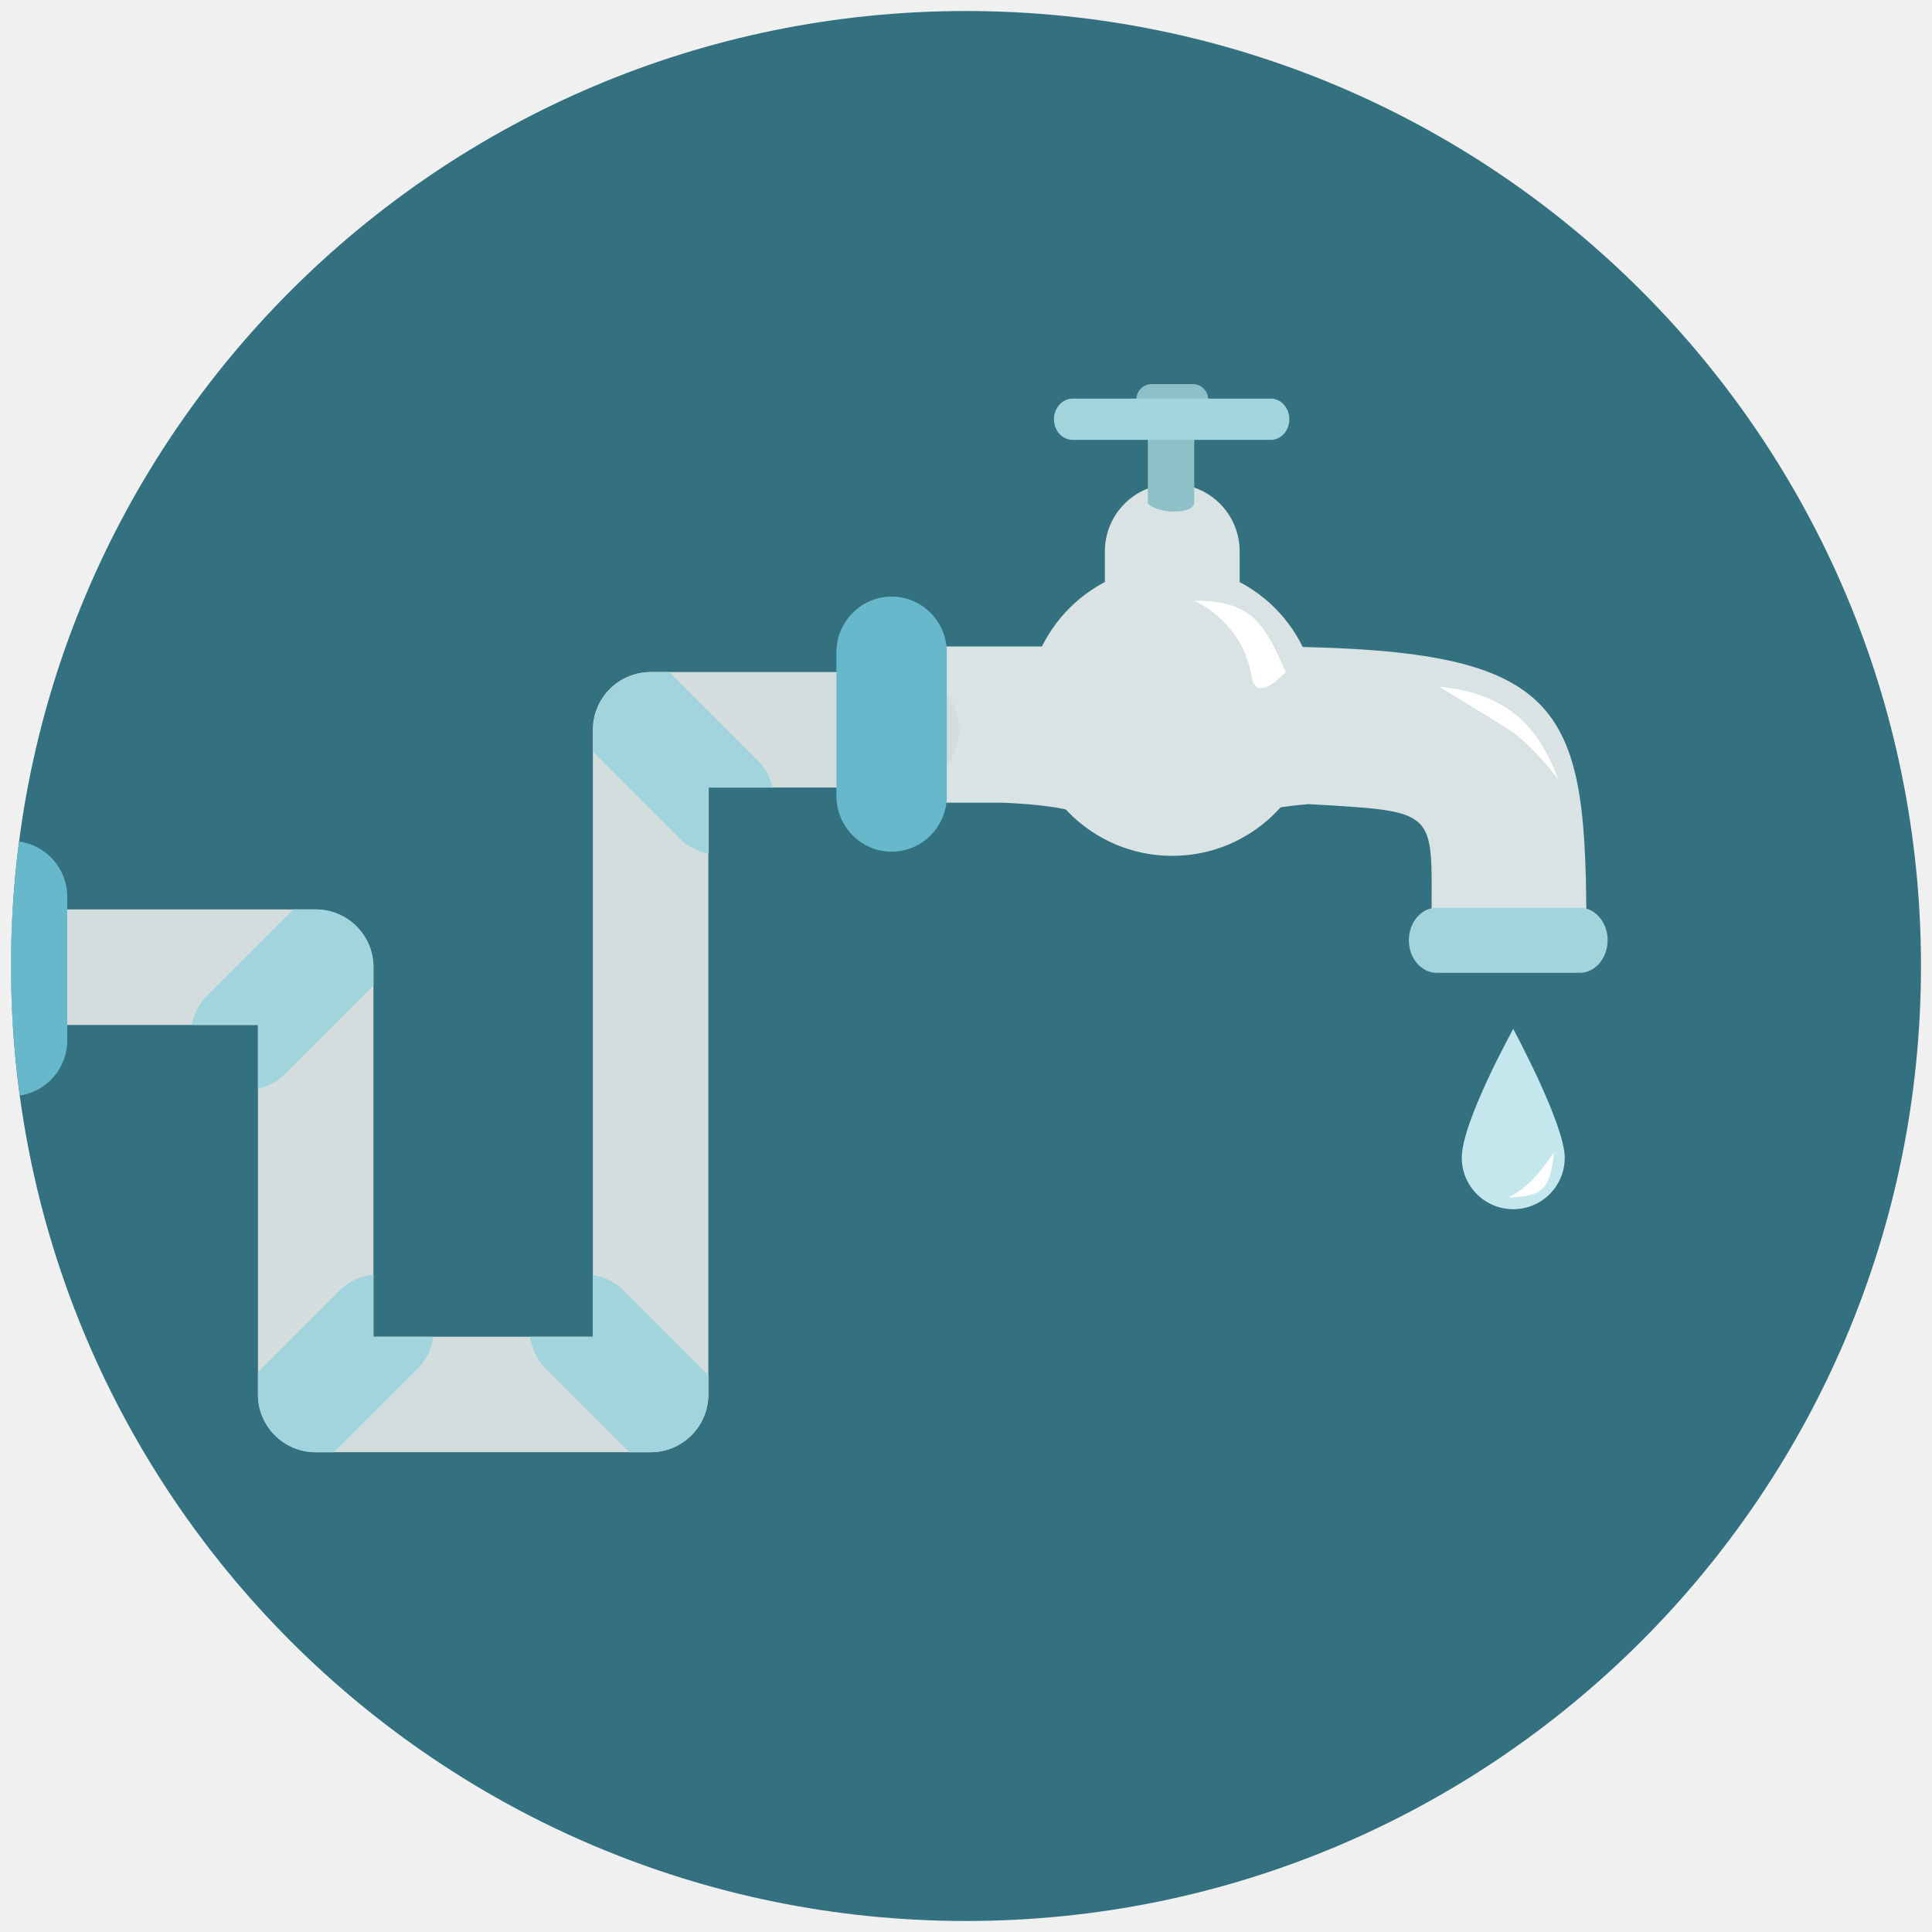
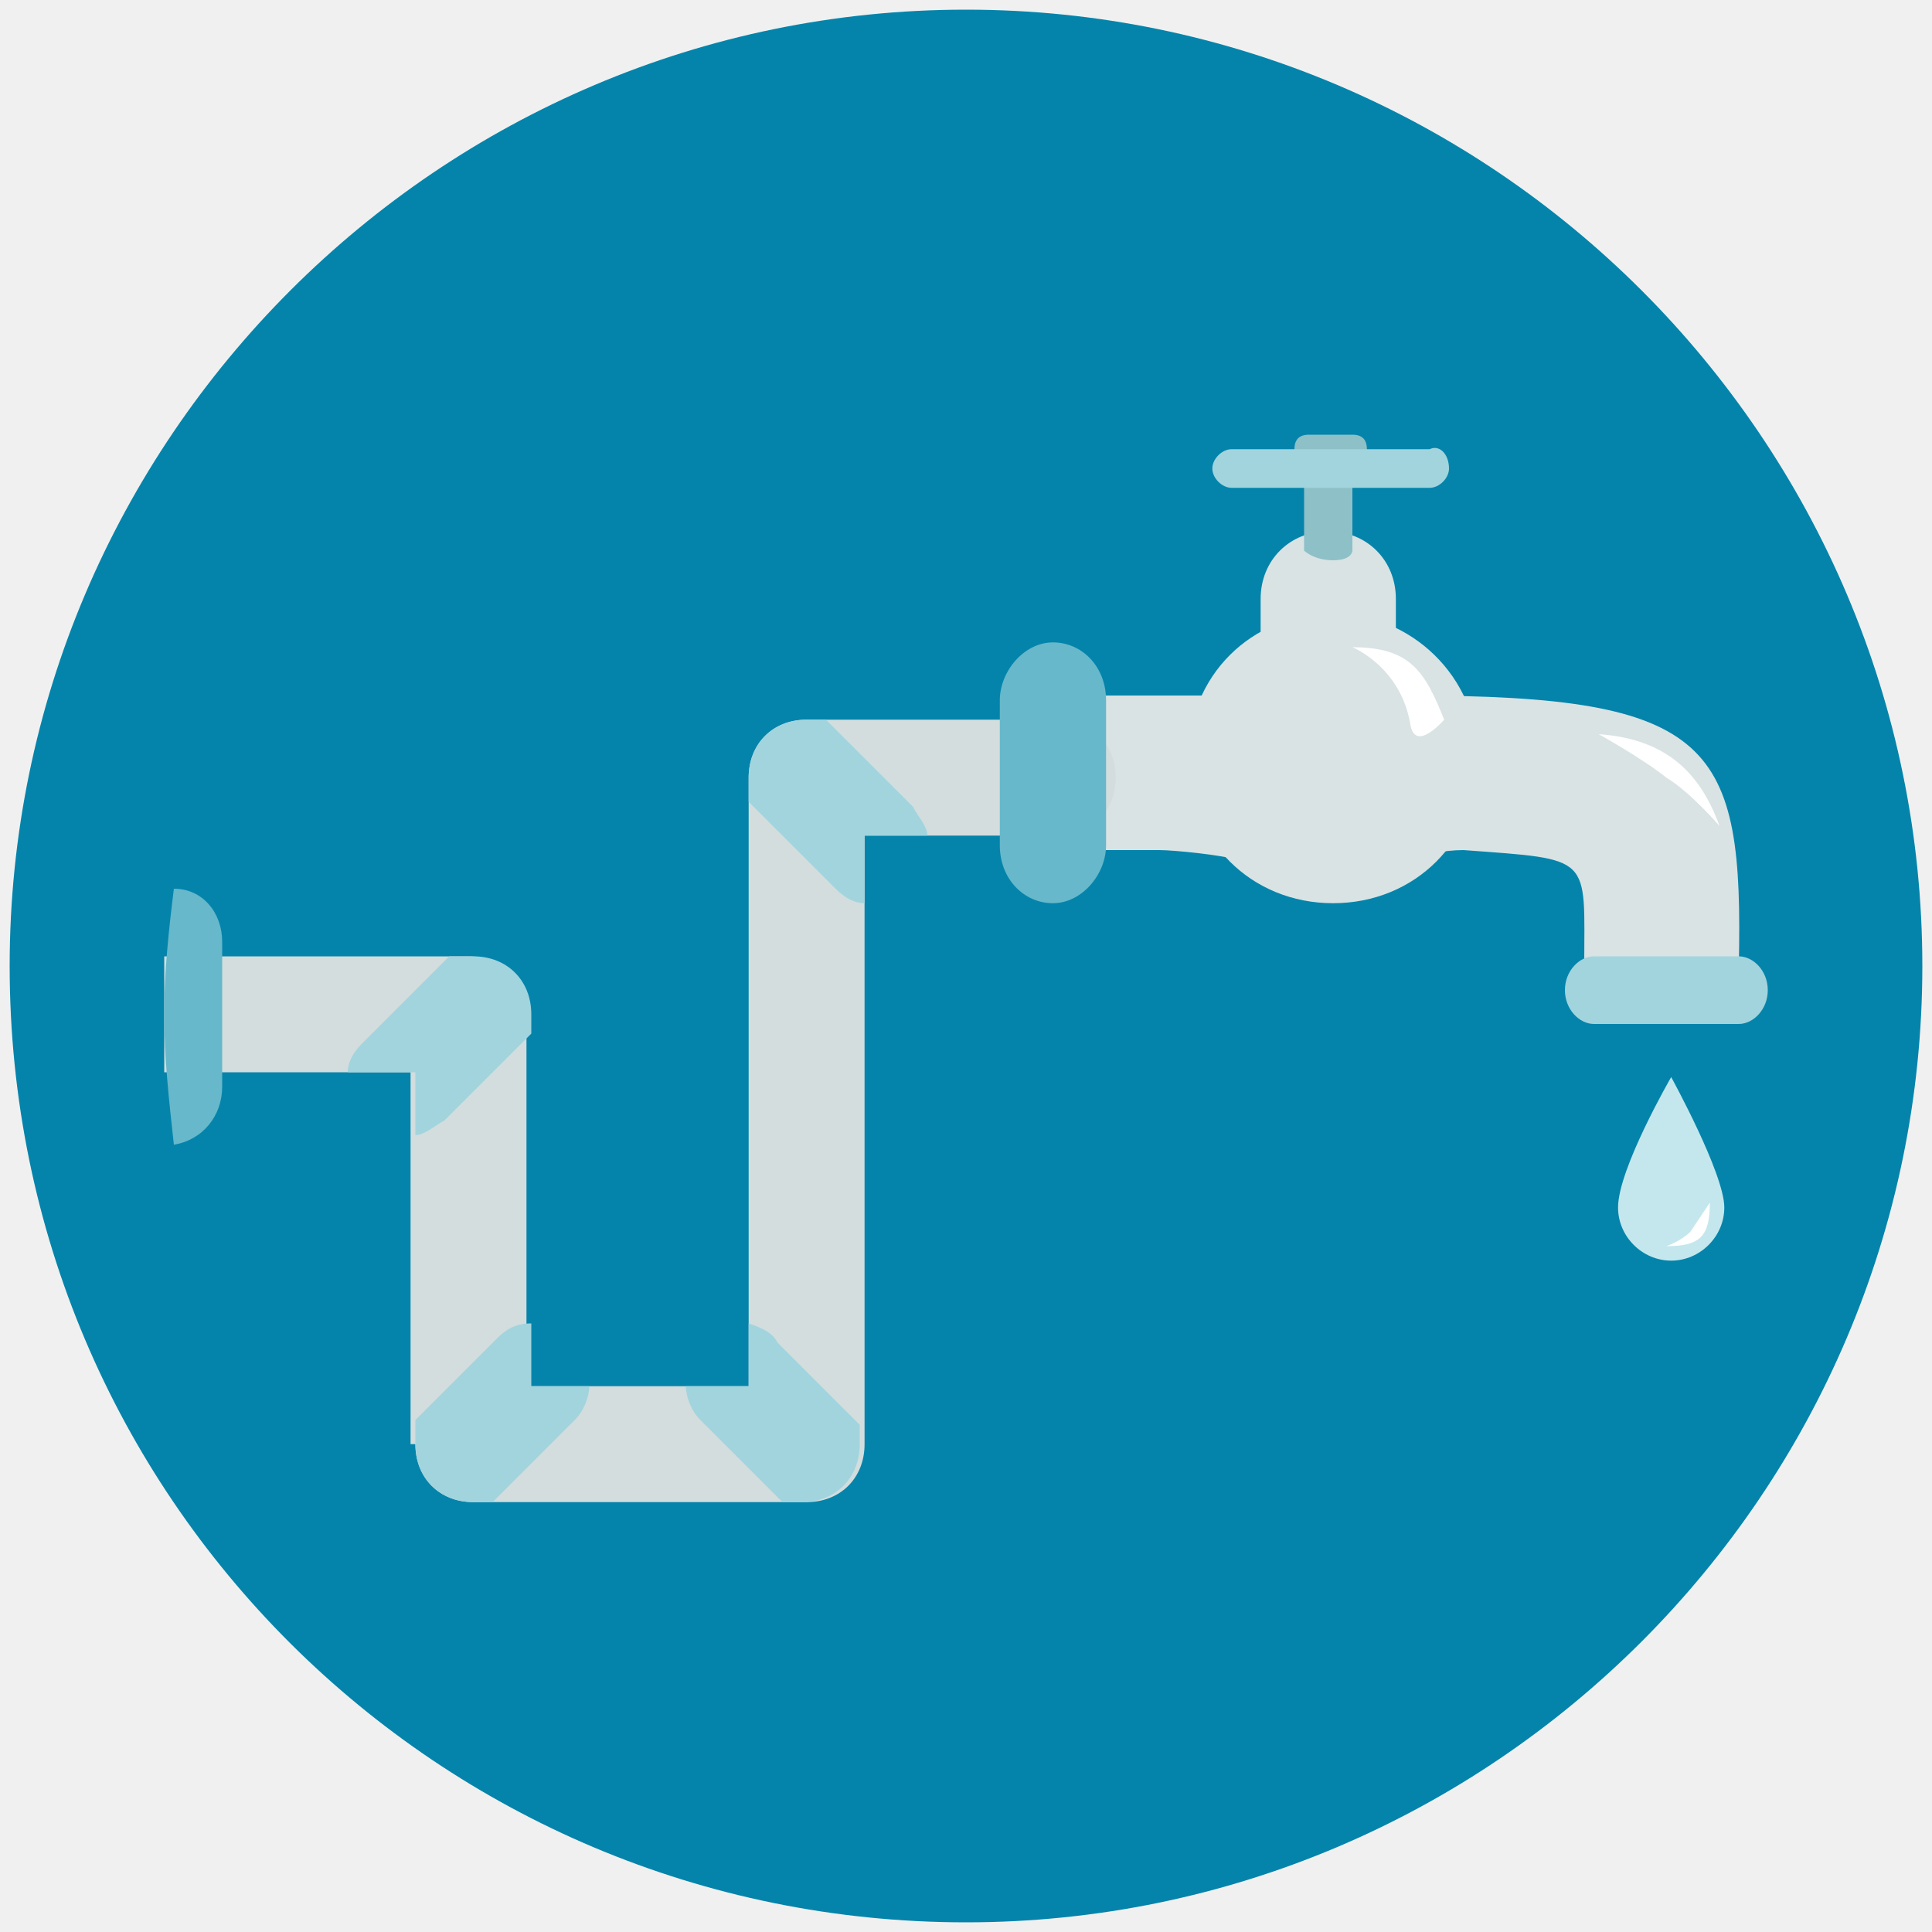
- <svg xmlns="http://www.w3.org/2000/svg" version="1.1" id="Layer_1" x="0px" y="0px" width="512px" height="512px" viewBox="0 0 512 512" enable-background="new 0 0 512 512" xml:space="preserve">
-   <g>
+ <svg xmlns="http://www.w3.org/2000/svg" version="1.1" x="0px" y="0px" viewBox="87.3 697.8 40 40" style="enable-background:new 87.3 697.8 40 40;" xml:space="preserve">
+   <style type="text/css">
+ 	.st0{fill:#49A0AE;}
+ 	.st1{fill:#343434;}
+ 	.st2{fill:#2F2F2F;}
+ 	.st3{fill:#317263;}
+ 	.st4{fill:#E6AF82;}
+ 	.st5{fill:#363635;}
+ 	.st6{fill:#303030;}
+ 	.st7{fill:#E2E2E2;}
+ 	.st8{fill:#EAEAEA;}
+ 	.st9{fill:#FABE8E;}
+ 	.st10{fill:#F6F6F6;}
+ 	.st11{fill:#FEFEFE;}
+ 	.st12{fill:#C5C3C3;}
+ 	.st13{fill:#D14241;}
+ 	.st14{fill:#E54645;}
+ 	.st15{fill:#D6D4D4;}
+ 	.st16{fill:#E54847;}
+ 	.st17{fill:#333231;}
+ 	.st18{fill:#393736;}
+ 	.st19{fill:#F3D756;}
+ 	.st20{fill:#54C3A8;}
+ 	.st21{fill:#4DB39A;}
+ 	.st22{fill:#FABC3D;}
+ 	.st23{opacity:0.12;}
+ 	.st24{fill:url(#SVGID_1_);}
+ 	.st25{fill:#D4002B;}
+ 	.st26{fill:#1C8ADB;}
+ 	.st27{fill:url(#SVGID_2_);}
+ 	.st28{fill:#25B7D3;}
+ 	.st29{fill:#FFFFFF;}
+ 	.st30{fill:#3E3E3F;}
+ 	.st31{fill:#099686;}
+ 	.st32{fill:#CFD3D4;}
+ 	.st33{fill:#12B2A0;}
+ 	.st34{fill:#F0F1F1;}
+ 	.st35{fill:#84462D;}
+ 	.st36{fill:#9C6144;}
+ 	.st37{fill:#F7B4B4;}
+ 	.st38{fill:#FBC8C8;}
+ 	.st39{fill:#FBD7D7;}
+ 	.st40{fill:#F79392;}
+ 	.st41{fill:#9CE5F4;}
+ 	.st42{fill:#0484AB;}
+ 	.st43{fill:#059BBF;}
+ 	.st44{fill:#21B2D1;}
+ 	.st45{fill:#F37A10;}
+ 	.st46{fill:#32BEA6;}
+ 	.st47{fill:#E2E4E5;}
+ 	.st48{fill:#B6BCBD;}
+ 	.st49{fill:#40C9E7;}
+ 	.st50{fill:#F4D0A1;}
+ 	.st51{fill:#FACB1B;}
+ 	.st52{fill:#A38D6C;}
+ 	.st53{fill:#D6CDBD;}
+ 	.st54{fill:#87745F;}
+ 	.st55{fill:#A59F97;}
+ 	.st56{fill:#DF2C2C;}
+ 	.st57{fill:#FA5655;}
+ 	.st58{fill:#E04F5F;}
+ 	.st59{fill:#B54152;}
+ 	.st60{fill:#FCF6C2;}
+ 	.st61{fill:#F3B607;}
+ 	.st62{fill:#D9E3E4;}
+ 	.st63{fill:#A2D4DE;}
+ 	.st64{fill:#8EC0C8;}
+ 	.st65{fill:#C4E7ED;}
+ 	.st66{fill:#D3DDDD;}
+ 	.st67{fill:#67B8CB;}
+ 	.st68{fill:#94A4A4;}
+ 	.st69{fill:#778383;}
+ 	.st70{fill:url(#SVGID_3_);}
+ 	.st71{fill:#778484;}
+ 	.st72{fill:#788484;}
+ 	.st73{fill:#2EA397;}
+ 	.st74{fill:#238C7F;}
+ 	.st75{fill:#ACC563;}
+ 	.st76{fill:#FFFFFF;filter:url(#Adobe_OpacityMaskFilter);}
+ 	.st77{mask:url(#mask5624_1_);fill:url(#path4786_1_);}
+ 	.st78{fill-opacity:0.135;}
+ 	.st79{fill:#209EAF;}
+ 	.st80{fill:#FBEC9A;}
+ 	.st81{fill:#FBE158;}
+ 	.st82{fill:#8E6134;}
+ 	.st83{fill:#20A1B2;}
+ 	.st84{fill:#818284;}
+ 	.st85{fill:#47C4B7;}
+ 	.st86{fill:#5B5C5F;}
+ 	.st87{fill:#2DA890;}
+ 	.st88{fill:#EDBC7C;}
+ 	.st89{fill:#FCF1E2;}
+ 	.st90{fill:#C69009;}
+ 	.st91{fill:url(#SVGID_4_);}
+ 	.st92{fill:url(#SVGID_5_);}
+ 	.st93{fill:url(#SVGID_6_);}
+ 	.st94{fill:url(#SVGID_7_);}
+ 	.st95{fill:url(#SVGID_8_);}
+ 	.st96{fill:url(#SVGID_9_);}
+ 	.st97{fill:url(#SVGID_10_);}
+ 	.st98{fill:url(#SVGID_11_);}
+ 	.st99{fill:url(#SVGID_12_);}
+ 	.st100{fill:url(#SVGID_13_);}
+ 	.st101{fill:url(#SVGID_14_);}
+ 	.st102{fill:url(#SVGID_15_);}
+ 	.st103{fill:url(#SVGID_16_);}
+ 	.st104{fill:#8C8C8C;}
+ 	.st105{fill:url(#SVGID_17_);}
+ 	.st106{fill:url(#SVGID_18_);}
+ 	.st107{fill:#EAD48C;}
+ 	.st108{fill:#B29754;}
+ 	.st109{fill:#703732;}
+ 	.st110{fill:url(#path4151_1_);}
+ 	.st111{fill:url(#path4155_1_);}
+ 	.st112{fill:url(#path4151-6_1_);}
+ 	.st113{fill:url(#path4155-6_1_);}
+ 	.st114{fill:url(#path4194_1_);}
+ 	.st115{fill:url(#path4153_1_);}
+ 	.st116{fill:url(#path4153-3_1_);}
+ 	.st117{fill:url(#path4194-5_1_);}
+ 	.st118{fill:#6FDAF1;}
+ 	.st119{fill:#AF7653;}
+ 	.st120{fill:#C18D30;}
+ 	.st121{fill:#FF0000;}
+ 	.st122{fill:url(#SVGID_19_);}
+ 	.st123{fill:url(#SVGID_20_);}
+ 	.st124{fill:url(#SVGID_21_);}
+ 	.st125{fill:#2CDCF4;}
+ 	.st126{fill:#218693;}
+ 	.st127{fill:#173435;}
+ 	.st128{fill:#F99134;}
+ 	.st129{fill:#D19834;}
+ 	.st130{fill:#E2574C;}
+ 	.st131{fill:#EDEDED;}
+ 	.st132{fill:#D65348;}
+ 	.st133{fill:#E1E1E1;}
+ 	.st134{fill:#C04B41;}
+ </style>
+   <g id="mayor">
+ </g>
+   <g id="press">
+ </g>
+   <g id="liaison">
+ </g>
+   <g id="citizen">
+ </g>
+   <g id="finance-head">
+ </g>
+   <g id="technical-head">
+ </g>
+   <g id="cleaning-head">
+ </g>
+   <g id="secretary-head">
+ </g>
+   <g id="technical-dept">
+ </g>
+   <g id="technical">
+ </g>
+   <g id="water-net">
    <g>
      <g>
        <g>
          <g>
-             <path fill="#337180" d="M2.921,256.001C2.921,116.22,116.23,2.919,255.996,2.919c139.774,0,253.083,113.301,253.083,253.082       c0,139.768-113.309,253.081-253.083,253.081C116.23,509.081,2.921,395.768,2.921,256.001z" />
+             <path class="st42" d="M87.5,717.8c0-10.9,8.9-19.8,19.8-19.8c10.9,0,19.8,8.9,19.8,19.8c0,10.9-8.9,19.8-19.8,19.8       C96.4,737.6,87.5,728.8,87.5,717.8z" />
          </g>
        </g>
      </g>
    </g>
    <g>
      <g>
        <g>
          <g>
            <g>
              <g>
                <g>
-                   <path fill="#D9E3E4" d="M331.599,171.318h-99.503v41.398c0,0,4.431,0,33.486,0c4.224,0.173,16.307,0.837,20.226,2.927          c8.13,4.336,14.657,5.593,21.71,5.88v0.082c0.652,0,1.281-0.018,1.916-0.028c0.64,0.01,1.268,0.028,1.914,0.028v-0.082          c7.059-0.287,13.582-1.544,21.711-5.88c2.587-1.377,8.698-2.128,13.791-2.538c34.598,2.001,32.539,1.367,32.539,30.063          c0,0,8.058,3.14,20.487,3.14c12.433,0,20.517-3.14,20.517-3.14C420.238,184.01,412.881,171.318,331.599,171.318z" />
-                 </g>
-                 <g>
-                   <path fill="#A2D4DE" d="M426.039,249.176c0,4.77-3.312,8.632-7.396,8.632h-37.887c-4.087,0-7.396-3.862-7.396-8.632l0,0          c0-4.766,3.31-8.631,7.396-8.631h37.887C422.728,240.545,426.039,244.41,426.039,249.176L426.039,249.176z" />
-                 </g>
-                 <g>
-                   <path fill="#D9E3E4" d="M349.125,188.334c0,21.252-17.222,38.479-38.477,38.479c-21.248,0-38.475-17.227-38.475-38.479          c0-21.25,17.227-38.475,38.475-38.475C331.903,149.859,349.125,167.084,349.125,188.334z" />
-                 </g>
-                 <g>
-                   <path fill="#D9E3E4" d="M328.522,172.238c0,9.867-7.993,17.861-17.858,17.861l0,0c-9.869,0-17.862-7.994-17.862-17.861          v-26.131c0-9.863,7.993-17.861,17.862-17.861l0,0c9.865,0,17.858,7.998,17.858,17.861V172.238z" />
-                 </g>
-                 <g>
-                   <path fill="#8EC0C8" d="M316.482,133.413c0,0-0.18,2.154-5.268,2.154c-5.087,0-7.027-2.154-7.027-2.154v-21.991h12.296          V133.413z" />
-                 </g>
-                 <g>
-                   <path fill="#8EC0C8" d="M305.216,109.925c-2.245,0-4.062-1.819-4.062-4.063l0,0c0-2.246,1.817-4.067,4.062-4.067h10.893          c2.246,0,4.063,1.821,4.063,4.067l0,0c0,2.244-1.817,4.063-4.063,4.063H305.216z" />
-                 </g>
-                 <g>
-                   <path fill="#A2D4DE" d="M341.697,111.103c0,3.023-2.212,5.475-4.943,5.475h-52.498c-2.731,0-4.943-2.453-4.943-5.475l0,0          c0-3.023,2.213-5.473,4.943-5.473h52.498C339.485,105.63,341.697,108.08,341.697,111.103L341.697,111.103z" />
+                   <path class="st62" d="M116.5,712.2h-7.8v3.2c0,0,0.3,0,2.6,0c0.3,0,1.3,0.1,1.6,0.2c0.6,0.3,1.1,0.4,1.7,0.5v0          c0.1,0,0.1,0,0.1,0c0.1,0,0.1,0,0.1,0v0c0.6,0,1.1-0.1,1.7-0.5c0.2-0.1,0.7-0.2,1.1-0.2c2.7,0.2,2.5,0.1,2.5,2.4          c0,0,0.6,0.2,1.6,0.2c1,0,1.6-0.2,1.6-0.2C123.4,713.2,122.8,712.2,116.5,712.2z" />
+                 </g>
+                 <g>
+                   <path class="st63" d="M123.9,718.3c0,0.4-0.3,0.7-0.6,0.7h-3c-0.3,0-0.6-0.3-0.6-0.7l0,0c0-0.4,0.3-0.7,0.6-0.7h3          C123.6,717.6,123.9,717.9,123.9,718.3L123.9,718.3z" />
+                 </g>
+                 <g>
+                   <path class="st62" d="M117.9,713.5c0,1.7-1.3,3-3,3c-1.7,0-3-1.3-3-3c0-1.7,1.3-3,3-3C116.5,710.5,117.9,711.8,117.9,713.5z          " />
+                 </g>
+                 <g>
+                   <path class="st62" d="M116.2,712.2c0,0.8-0.6,1.4-1.4,1.4l0,0c-0.8,0-1.4-0.6-1.4-1.4v-2c0-0.8,0.6-1.4,1.4-1.4l0,0          c0.8,0,1.4,0.6,1.4,1.4V712.2z" />
+                 </g>
+                 <g>
+                   <path class="st64" d="M115.3,709.2c0,0,0,0.2-0.4,0.2c-0.4,0-0.6-0.2-0.6-0.2v-1.7h1L115.3,709.2L115.3,709.2z" />
+                 </g>
+                 <g>
+                   <path class="st64" d="M114.4,707.4c-0.2,0-0.3-0.1-0.3-0.3l0,0c0-0.2,0.1-0.3,0.3-0.3h0.9c0.2,0,0.3,0.1,0.3,0.3l0,0          c0,0.2-0.1,0.3-0.3,0.3H114.4z" />
+                 </g>
+                 <g>
+                   <path class="st63" d="M117.3,707.5c0,0.2-0.2,0.4-0.4,0.4h-4.1c-0.2,0-0.4-0.2-0.4-0.4l0,0c0-0.2,0.2-0.4,0.4-0.4h4.1          C117.1,707,117.3,707.2,117.3,707.5L117.3,707.5z" />
                </g>
              </g>
            </g>
            <g>
-               <path fill="#FFFFFF" d="M412.976,206.567c-5.27-14.049-13.463-22.828-31.609-24.585c0,0,11.059,6.685,18.146,11.122        C405.965,197.135,412.976,206.567,412.976,206.567z" />
-             </g>
-             <g>
-               <path fill="#FFFFFF" d="M340.739,178.055c-5.627-12.539-8.65-18.883-24.257-18.883c0,0,12.919,5.567,15.171,20.003        C332.856,186.927,340.739,178.055,340.739,178.055z" />
-             </g>
-             <g>
-               <path fill="#C4E7ED" d="M401.027,272.68c0,0-13.645,24.617-13.645,34.121c0,7.544,6.108,13.649,13.645,13.651        c7.544-0.002,13.649-6.107,13.649-13.653C414.676,297.983,401.027,272.68,401.027,272.68z" />
-             </g>
-             <g>
-               <path fill="#FFFFFF" d="M399.81,317.33c9.072-0.189,11.07-2.331,11.989-11.991c0,0-2.472,3.786-5.455,7.081        C403.628,315.421,399.81,317.33,399.81,317.33z" />
+               <path class="st29" d="M122.9,714.9c-0.4-1.1-1.1-1.8-2.5-1.9c0,0,0.9,0.5,1.4,0.9C122.3,714.2,122.9,714.9,122.9,714.9z" />
+             </g>
+             <g>
+               <path class="st29" d="M117.2,712.7c-0.4-1-0.7-1.5-1.9-1.5c0,0,1,0.4,1.2,1.6C116.6,713.4,117.2,712.7,117.2,712.7z" />
+             </g>
+             <g>
+               <path class="st65" d="M121.9,720.1c0,0-1.1,1.9-1.1,2.7c0,0.6,0.5,1.1,1.1,1.1c0.6,0,1.1-0.5,1.1-1.1        C123,722.1,121.9,720.1,121.9,720.1z" />
+             </g>
+             <g>
+               <path class="st29" d="M121.8,723.6c0.7,0,0.9-0.2,0.9-0.9c0,0-0.2,0.3-0.4,0.6C122.1,723.5,121.8,723.6,121.8,723.6z" />
            </g>
          </g>
        </g>
      </g>
      <g>
        <g>
-           <path fill="#D3DDDD" d="M68.362,369.551c0,8.45,6.851,15.302,15.302,15.302h88.753c8.451,0,15.302-6.852,15.302-15.302V208.705      h51.121c8.451,0,15.302-6.85,15.302-15.302c0-8.45-6.851-15.302-15.302-15.302h-66.424c-8.451,0-15.302,6.852-15.302,15.302      v160.846H98.967v-97.935c0-8.452-6.851-15.302-15.302-15.302H3.375c-0.291,4.961-0.454,9.956-0.454,14.991      c0,5.245,0.179,10.447,0.494,15.614h64.947V369.551z" />
-         </g>
-         <g>
-           <path fill="#67B8CB" d="M250.923,210.889c0,8.179-6.551,14.81-14.629,14.81l0,0c-8.083,0-14.637-6.631-14.637-14.81V172.92      c0-8.179,6.553-14.81,14.637-14.81l0,0c8.078,0,14.629,6.631,14.629,14.81V210.889z" />
-         </g>
-         <g>
-           <path fill="#67B8CB" d="M17.819,275.671v-37.969c0-7.538-5.567-13.744-12.761-14.677c-1.405,10.795-2.137,21.8-2.137,32.978      c0,11.641,0.803,23.092,2.325,34.315C12.347,289.304,17.819,283.141,17.819,275.671z" />
-         </g>
-         <g>
-           <path fill="#A2D4DE" d="M98.967,261.172v-4.858c0-8.452-6.851-15.302-15.302-15.302h-5.926l-22.832,22.833      c-2.208,2.208-3.575,4.931-4.111,7.773h17.566v16.914c2.646-0.602,5.171-1.925,7.239-3.993L98.967,261.172z" />
-           <path fill="#A2D4DE" d="M177.378,178.114h-4.859c-8.45,0-15.301,6.852-15.301,15.302v5.926l22.833,22.832      c2.207,2.208,4.931,3.575,7.773,4.111l-0.001-17.566h16.914c-0.601-2.646-1.924-5.171-3.992-7.239L177.378,178.114z" />
-           <path fill="#A2D4DE" d="M114.832,354.249H98.967v-16.476c-3.296,0.329-6.514,1.761-9.052,4.3l-21.553,21.553v5.926      c0,8.45,6.851,15.302,15.302,15.302h4.859l22.086-22.087C113.009,360.366,114.407,357.355,114.832,354.249z" />
-           <path fill="#A2D4DE" d="M157.116,337.889v16.36h-16.657c0.424,3.108,1.822,6.119,4.222,8.518l22.087,22.087h5.651      c8.451,0,15.302-6.852,15.302-15.302v-5.133l-22.346-22.346C163.041,339.74,160.13,338.355,157.116,337.889z" />
+           <path class="st66" d="M95.9,727.7c0,0.7,0.5,1.2,1.2,1.2h6.9c0.7,0,1.2-0.5,1.2-1.2v-12.6h4c0.7,0,1.2-0.5,1.2-1.2      c0-0.7-0.5-1.2-1.2-1.2H104c-0.7,0-1.2,0.5-1.2,1.2v12.6h-4.6v-7.7c0-0.7-0.5-1.2-1.2-1.2h-6.3c0,0.4,0,0.8,0,1.2      c0,0.4,0,0.8,0,1.2h5.1V727.7z" />
+         </g>
+         <g>
+           <path class="st67" d="M110.2,715.3c0,0.6-0.5,1.2-1.1,1.2l0,0c-0.6,0-1.1-0.5-1.1-1.2v-3c0-0.6,0.5-1.2,1.1-1.2l0,0      c0.6,0,1.1,0.5,1.1,1.2V715.3z" />
+         </g>
+         <g>
+           <path class="st67" d="M91.9,720.3v-3c0-0.6-0.4-1.1-1-1.1c-0.1,0.8-0.2,1.7-0.2,2.6c0,0.9,0.1,1.8,0.2,2.7      C91.5,721.4,91.9,720.9,91.9,720.3z" />
+         </g>
+         <g>
+           <path class="st63" d="M98.3,719.2v-0.4c0-0.7-0.5-1.2-1.2-1.2h-0.5l-1.8,1.8c-0.2,0.2-0.3,0.4-0.3,0.6h1.4v1.3      c0.2,0,0.4-0.2,0.6-0.3L98.3,719.2z" />
+           <path class="st63" d="M104.4,712.7H104c-0.7,0-1.2,0.5-1.2,1.2v0.5l1.8,1.8c0.2,0.2,0.4,0.3,0.6,0.3l0-1.4h1.3      c0-0.2-0.2-0.4-0.3-0.6L104.4,712.7z" />
+           <path class="st63" d="M99.5,726.5h-1.2v-1.3c-0.3,0-0.5,0.1-0.7,0.3l-1.7,1.7v0.5c0,0.7,0.5,1.2,1.2,1.2h0.4l1.7-1.7      C99.4,727,99.5,726.7,99.5,726.5z" />
+           <path class="st63" d="M102.8,725.2v1.3h-1.3c0,0.2,0.1,0.5,0.3,0.7l1.7,1.7h0.4c0.7,0,1.2-0.5,1.2-1.2v-0.4l-1.7-1.7      C103.3,725.4,103.1,725.3,102.8,725.2z" />
        </g>
      </g>
    </g>
  </g>
+   <g id="cleaning-dept">
+ </g>
+   <g id="green-dept">
+ </g>
+   <g id="social-security">
+ </g>
+   <g id="finance-dept">
+ </g>
+   <g id="cachier">
+ </g>
+   <g id="supplies">
+ </g>
+   <g id="administration">
+ </g>
+   <g id="registry">
+ </g>
+   <g id="population">
+ </g>
+   <g id="onestopoffice">
+ </g>
+   <g id="solidarity">
+ </g>
+   <g id="oldster">
+ </g>
+   <g id="athletics">
+ </g>
+   <g id="civilization">
+ </g>
</svg>
